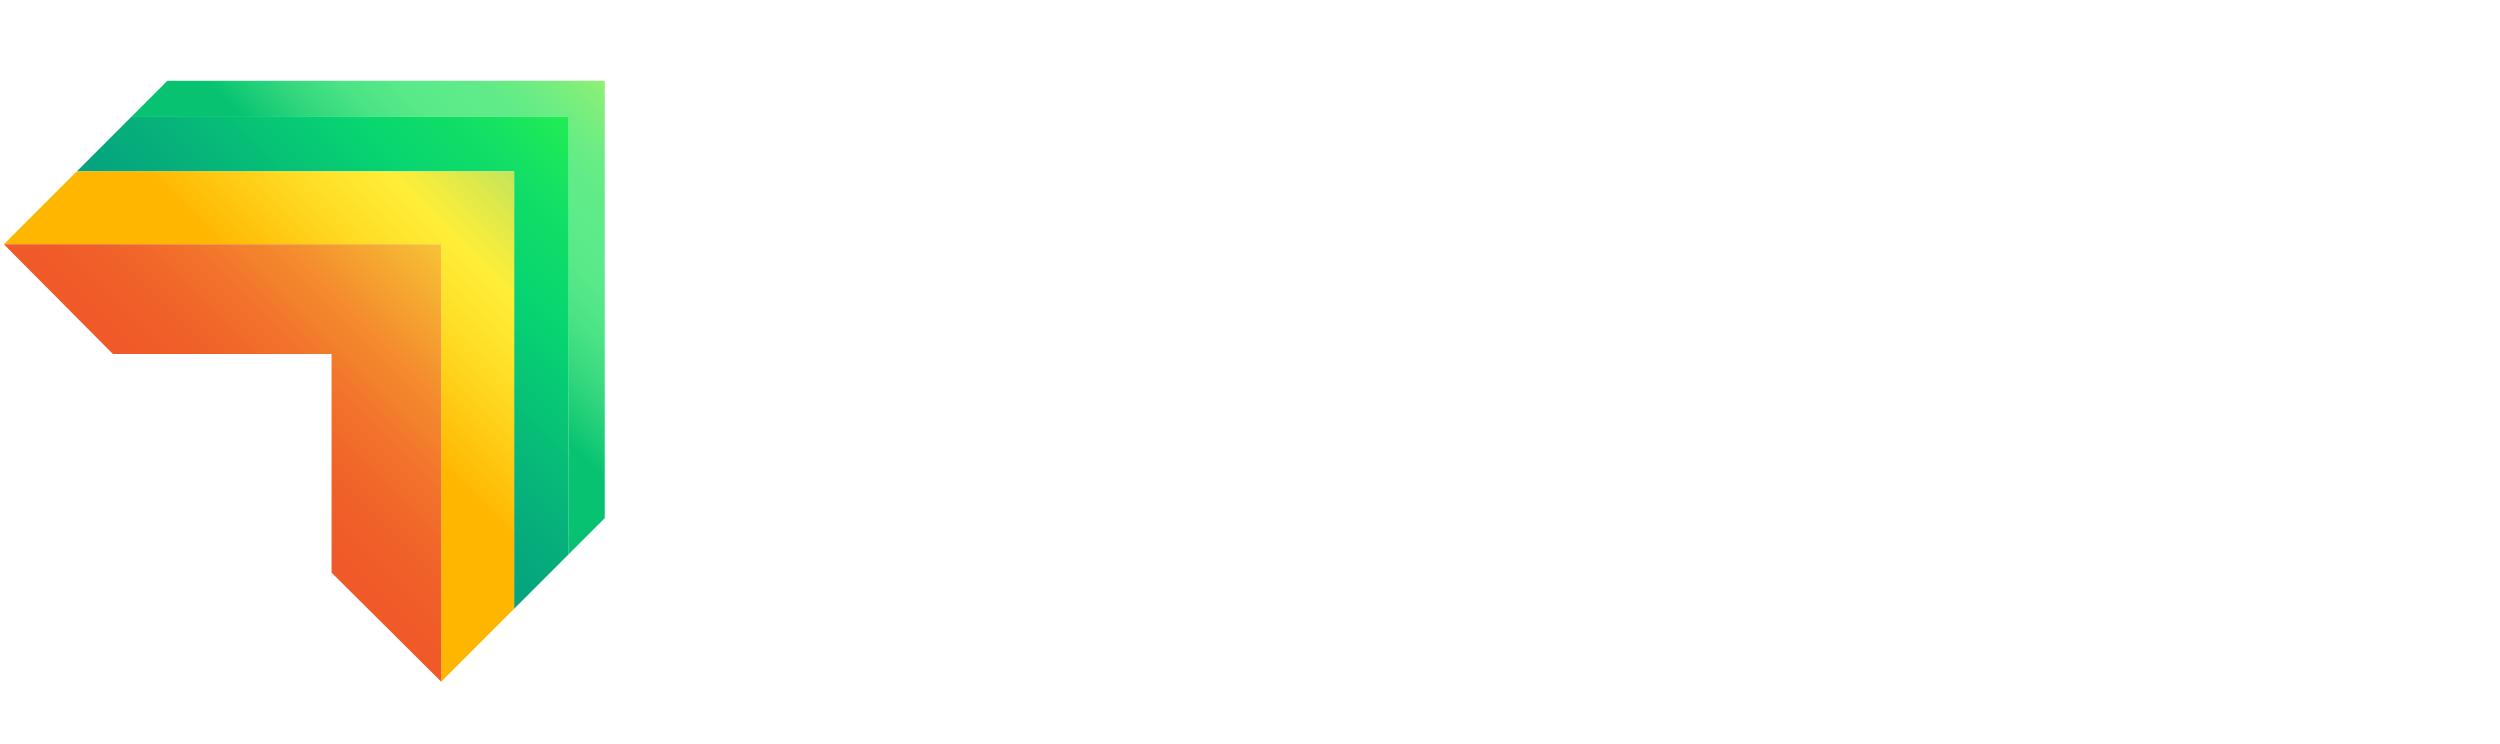
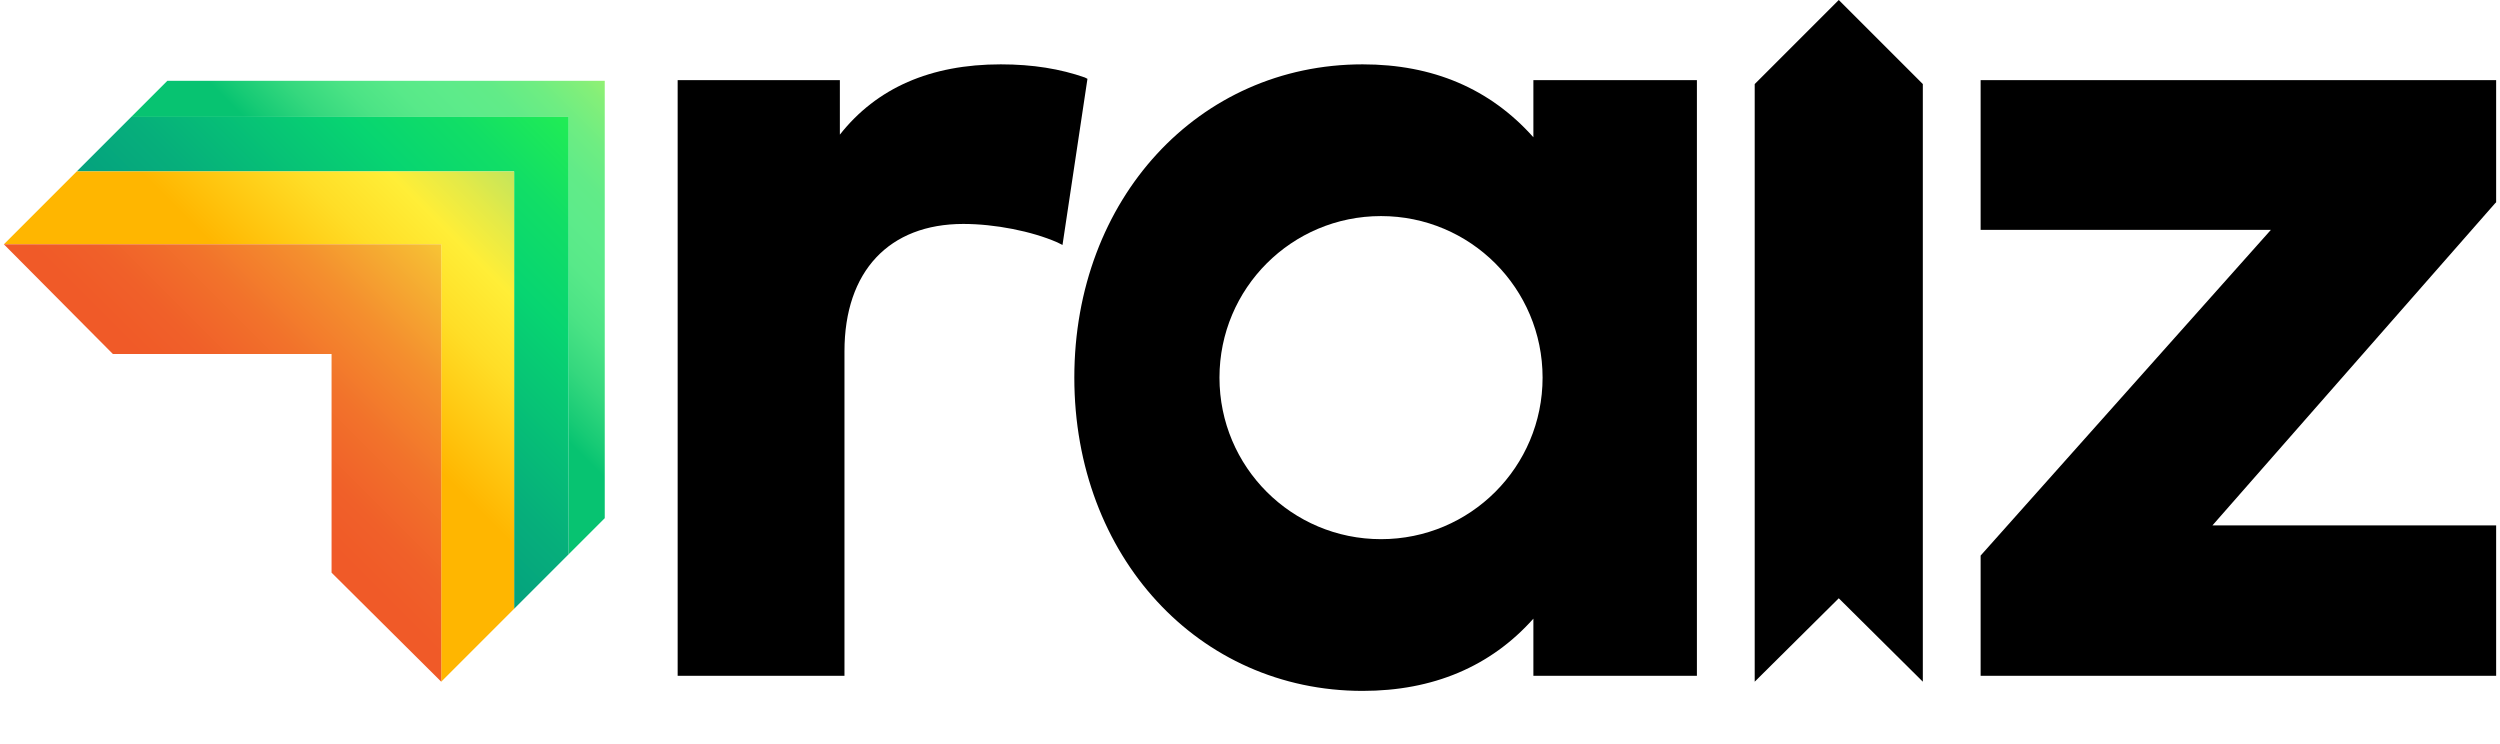
<svg xmlns="http://www.w3.org/2000/svg" width="380pt" height="113pt" viewBox="0 0 380 113" version="1.1">
  <defs>
    <linearGradient id="linear0" gradientUnits="userSpaceOnUse" x1="597.136" y1="-1672.62" x2="660.958" y2="-1736.442" gradientTransform="matrix(0.998233,0,0,0.998233,-552.4449,1730.239)">
      <stop offset="0.284" style="stop-color:rgb(2.745%,76.471%,44.314%);stop-opacity:1;" />
      <stop offset="0.311" style="stop-color:rgb(8.627%,79.216%,45.882%);stop-opacity:1;" />
      <stop offset="0.377" style="stop-color:rgb(20.784%,84.706%,49.412%);stop-opacity:1;" />
      <stop offset="0.442" style="stop-color:rgb(29.412%,89.02%,52.157%);stop-opacity:1;" />
      <stop offset="0.503" style="stop-color:rgb(34.51%,91.373%,53.725%);stop-opacity:1;" />
      <stop offset="0.559" style="stop-color:rgb(36.471%,92.157%,54.118%);stop-opacity:1;" />
      <stop offset="0.612" style="stop-color:rgb(38.039%,92.157%,53.333%);stop-opacity:1;" />
      <stop offset="0.67" style="stop-color:rgb(43.137%,92.941%,50.98%);stop-opacity:1;" />
      <stop offset="0.73" style="stop-color:rgb(51.765%,93.725%,47.451%);stop-opacity:1;" />
      <stop offset="0.791" style="stop-color:rgb(63.529%,95.294%,42.353%);stop-opacity:1;" />
      <stop offset="0.854" style="stop-color:rgb(78.824%,96.863%,35.686%);stop-opacity:1;" />
      <stop offset="0.916" style="stop-color:rgb(97.255%,98.824%,27.843%);stop-opacity:1;" />
      <stop offset="0.924" style="stop-color:rgb(100%,99.216%,26.667%);stop-opacity:1;" />
    </linearGradient>
    <linearGradient id="linear1" gradientUnits="userSpaceOnUse" x1="583.014" y1="-1658.498" x2="655.047" y2="-1730.531" gradientTransform="matrix(0.998233,0,0,0.998233,-552.4449,1730.239)">
      <stop offset="0.036" style="stop-color:rgb(100%,83.137%,0%);stop-opacity:1;" />
      <stop offset="0.052" style="stop-color:rgb(96.863%,82.353%,1.569%);stop-opacity:1;" />
      <stop offset="0.076" style="stop-color:rgb(89.02%,80.784%,5.49%);stop-opacity:1;" />
      <stop offset="0.105" style="stop-color:rgb(75.686%,78.431%,12.157%);stop-opacity:1;" />
      <stop offset="0.138" style="stop-color:rgb(56.863%,74.51%,21.569%);stop-opacity:1;" />
      <stop offset="0.174" style="stop-color:rgb(33.333%,69.804%,33.725%);stop-opacity:1;" />
      <stop offset="0.213" style="stop-color:rgb(4.706%,63.922%,48.235%);stop-opacity:1;" />
      <stop offset="0.217" style="stop-color:rgb(1.961%,63.529%,49.412%);stop-opacity:1;" />
      <stop offset="0.329" style="stop-color:rgb(2.353%,68.627%,48.235%);stop-opacity:1;" />
      <stop offset="0.536" style="stop-color:rgb(2.745%,81.961%,44.706%);stop-opacity:1;" />
      <stop offset="0.558" style="stop-color:rgb(2.745%,83.529%,44.314%);stop-opacity:1;" />
      <stop offset="0.673" style="stop-color:rgb(6.667%,87.059%,40%);stop-opacity:1;" />
      <stop offset="0.875" style="stop-color:rgb(17.647%,96.863%,28.235%);stop-opacity:1;" />
      <stop offset="0.916" style="stop-color:rgb(20%,99.216%,25.49%);stop-opacity:1;" />
    </linearGradient>
    <linearGradient id="linear2" gradientUnits="userSpaceOnUse" x1="666.329" y1="-1741.813" x2="583.166" y2="-1658.651" gradientTransform="matrix(0.998233,0,0,0.998233,-552.4449,1730.239)">
      <stop offset="0.196" style="stop-color:rgb(24.314%,82.745%,67.451%);stop-opacity:1;" />
      <stop offset="0.359" style="stop-color:rgb(63.922%,88.235%,43.529%);stop-opacity:1;" />
      <stop offset="0.477" style="stop-color:rgb(89.804%,91.765%,27.843%);stop-opacity:1;" />
      <stop offset="0.532" style="stop-color:rgb(100%,93.333%,21.569%);stop-opacity:1;" />
      <stop offset="0.612" style="stop-color:rgb(100%,87.059%,15.294%);stop-opacity:1;" />
      <stop offset="0.759" style="stop-color:rgb(100%,71.373%,0%);stop-opacity:1;" />
    </linearGradient>
    <linearGradient id="linear3" gradientUnits="userSpaceOnUse" x1="669.782" y1="-1745.266" x2="585.79" y2="-1661.274" gradientTransform="matrix(0.998233,0,0,0.998233,-552.4449,1730.239)">
      <stop offset="0.196" style="stop-color:rgb(24.314%,82.745%,67.451%);stop-opacity:1;" />
      <stop offset="0.221" style="stop-color:rgb(30.588%,83.137%,63.529%);stop-opacity:1;" />
      <stop offset="0.37" style="stop-color:rgb(66.275%,85.49%,41.569%);stop-opacity:1;" />
      <stop offset="0.476" style="stop-color:rgb(89.02%,87.059%,27.451%);stop-opacity:1;" />
      <stop offset="0.526" style="stop-color:rgb(97.647%,87.451%,21.961%);stop-opacity:1;" />
      <stop offset="0.614" style="stop-color:rgb(96.471%,72.157%,20%);stop-opacity:1;" />
      <stop offset="0.719" style="stop-color:rgb(95.686%,56.078%,18.039%);stop-opacity:1;" />
      <stop offset="0.816" style="stop-color:rgb(94.902%,44.706%,16.863%);stop-opacity:1;" />
      <stop offset="0.899" style="stop-color:rgb(94.118%,37.647%,16.078%);stop-opacity:1;" />
      <stop offset="0.959" style="stop-color:rgb(94.118%,35.294%,15.686%);stop-opacity:1;" />
    </linearGradient>
  </defs>
  <g id="surface1">
-     <path style=" stroke:none;fill-rule:nonzero;fill:rgb(100%,100%,100%);fill-opacity:1;" d="M 164.895 11.777 C 161.199 10.48 157.008 9.781 152.117 9.781 C 141.438 9.781 133.25 13.375 127.66 20.465 L 127.66 12.18 L 103.004 12.18 L 103.004 102.719 L 128.359 102.719 L 128.359 53.406 C 128.359 41.227 135.148 34.039 146.426 34.039 C 151.219 34.039 156.809 35.137 160.703 36.836 L 161.5 37.234 L 165.293 11.98 Z M 164.895 11.777 " />
-     <path style=" stroke:none;fill-rule:nonzero;fill:rgb(100%,100%,100%);fill-opacity:1;" d="M 336.293 79.859 L 379.215 30.945 L 379.414 30.746 L 379.414 12.18 L 301.055 12.18 L 301.055 34.938 L 345.176 34.938 L 301.055 84.449 L 301.055 102.719 L 379.414 102.719 L 379.414 79.859 Z M 336.293 79.859 " />
-     <path style=" stroke:none;fill-rule:nonzero;fill:rgb(100%,100%,100%);fill-opacity:1;" d="M 233.074 12.18 L 233.074 20.863 C 226.484 13.477 217.801 9.781 207.121 9.781 C 182.164 9.781 163.297 30.246 163.297 57.398 C 163.297 84.551 182.164 105.016 207.121 105.016 C 217.801 105.016 226.586 101.32 233.074 94.035 L 233.074 102.719 L 257.93 102.719 L 257.93 12.18 Z M 209.914 81.953 C 196.34 81.953 185.359 70.973 185.359 57.398 C 185.359 43.824 196.34 32.844 209.914 32.844 C 223.492 32.844 234.473 43.824 234.473 57.398 C 234.473 70.973 223.492 81.953 209.914 81.953 Z M 209.914 81.953 " />
-     <path style=" stroke:none;fill-rule:nonzero;fill:rgb(100%,100%,100%);fill-opacity:1;" d="M 292.27 12.777 L 279.492 0 L 266.715 12.777 L 266.715 103.617 L 279.492 90.938 L 292.27 103.617 Z M 292.27 12.777 " />
+     <path style=" stroke:none;fill-rule:nonzero;fill:rgb(0%,0%,0%);fill-opacity:1;" d="M 164.895 11.777 C 161.199 10.48 157.008 9.781 152.117 9.781 C 141.438 9.781 133.25 13.375 127.66 20.465 L 127.66 12.18 L 103.004 12.18 L 103.004 102.719 L 128.359 102.719 L 128.359 53.406 C 128.359 41.227 135.148 34.039 146.426 34.039 C 151.219 34.039 156.809 35.137 160.703 36.836 L 161.5 37.234 L 165.293 11.98 Z M 164.895 11.777 " />
+     <path style=" stroke:none;fill-rule:nonzero;fill:rgb(0%,0%,0%);fill-opacity:1;" d="M 336.293 79.859 L 379.215 30.945 L 379.414 30.746 L 379.414 12.18 L 301.055 12.18 L 301.055 34.938 L 345.176 34.938 L 301.055 84.449 L 301.055 102.719 L 379.414 102.719 L 379.414 79.859 Z M 336.293 79.859 " />
+     <path style=" stroke:none;fill-rule:nonzero;fill:rgb(0%,0%,0%);fill-opacity:1;" d="M 233.074 12.18 L 233.074 20.863 C 226.484 13.477 217.801 9.781 207.121 9.781 C 182.164 9.781 163.297 30.246 163.297 57.398 C 163.297 84.551 182.164 105.016 207.121 105.016 C 217.801 105.016 226.586 101.32 233.074 94.035 L 233.074 102.719 L 257.93 102.719 L 257.93 12.18 Z M 209.914 81.953 C 196.34 81.953 185.359 70.973 185.359 57.398 C 185.359 43.824 196.34 32.844 209.914 32.844 C 223.492 32.844 234.473 43.824 234.473 57.398 C 234.473 70.973 223.492 81.953 209.914 81.953 Z M 209.914 81.953 " />
+     <path style=" stroke:none;fill-rule:nonzero;fill:rgb(0%,0%,0%);fill-opacity:1;" d="M 292.27 12.777 L 279.492 0 L 266.715 12.777 L 266.715 103.617 L 279.492 90.938 L 292.27 103.617 Z M 292.27 12.777 " />
    <path style=" stroke:none;fill-rule:nonzero;fill:url(#linear0);" d="M 86.434 17.77 L 86.434 84.25 L 91.922 78.762 L 91.922 12.277 L 25.441 12.277 L 19.949 17.77 Z M 86.434 17.77 " />
    <path style=" stroke:none;fill-rule:nonzero;fill:url(#linear1);" d="M 78.148 92.535 L 86.434 84.25 L 86.434 17.77 L 19.949 17.77 L 11.664 26.055 L 78.148 26.055 Z M 78.148 92.535 " />
    <path style=" stroke:none;fill-rule:nonzero;fill:url(#linear2);" d="M 67.066 103.617 L 78.148 92.535 L 78.148 26.055 L 11.664 26.055 L 0.586 37.133 L 67.066 37.133 Z M 67.066 103.617 " />
    <path style=" stroke:none;fill-rule:nonzero;fill:url(#linear3);" d="M 67.066 37.133 L 0.586 37.133 L 17.156 53.805 L 50.398 53.805 L 50.398 87.047 L 67.066 103.617 Z M 67.066 37.133 " />
  </g>
</svg>
